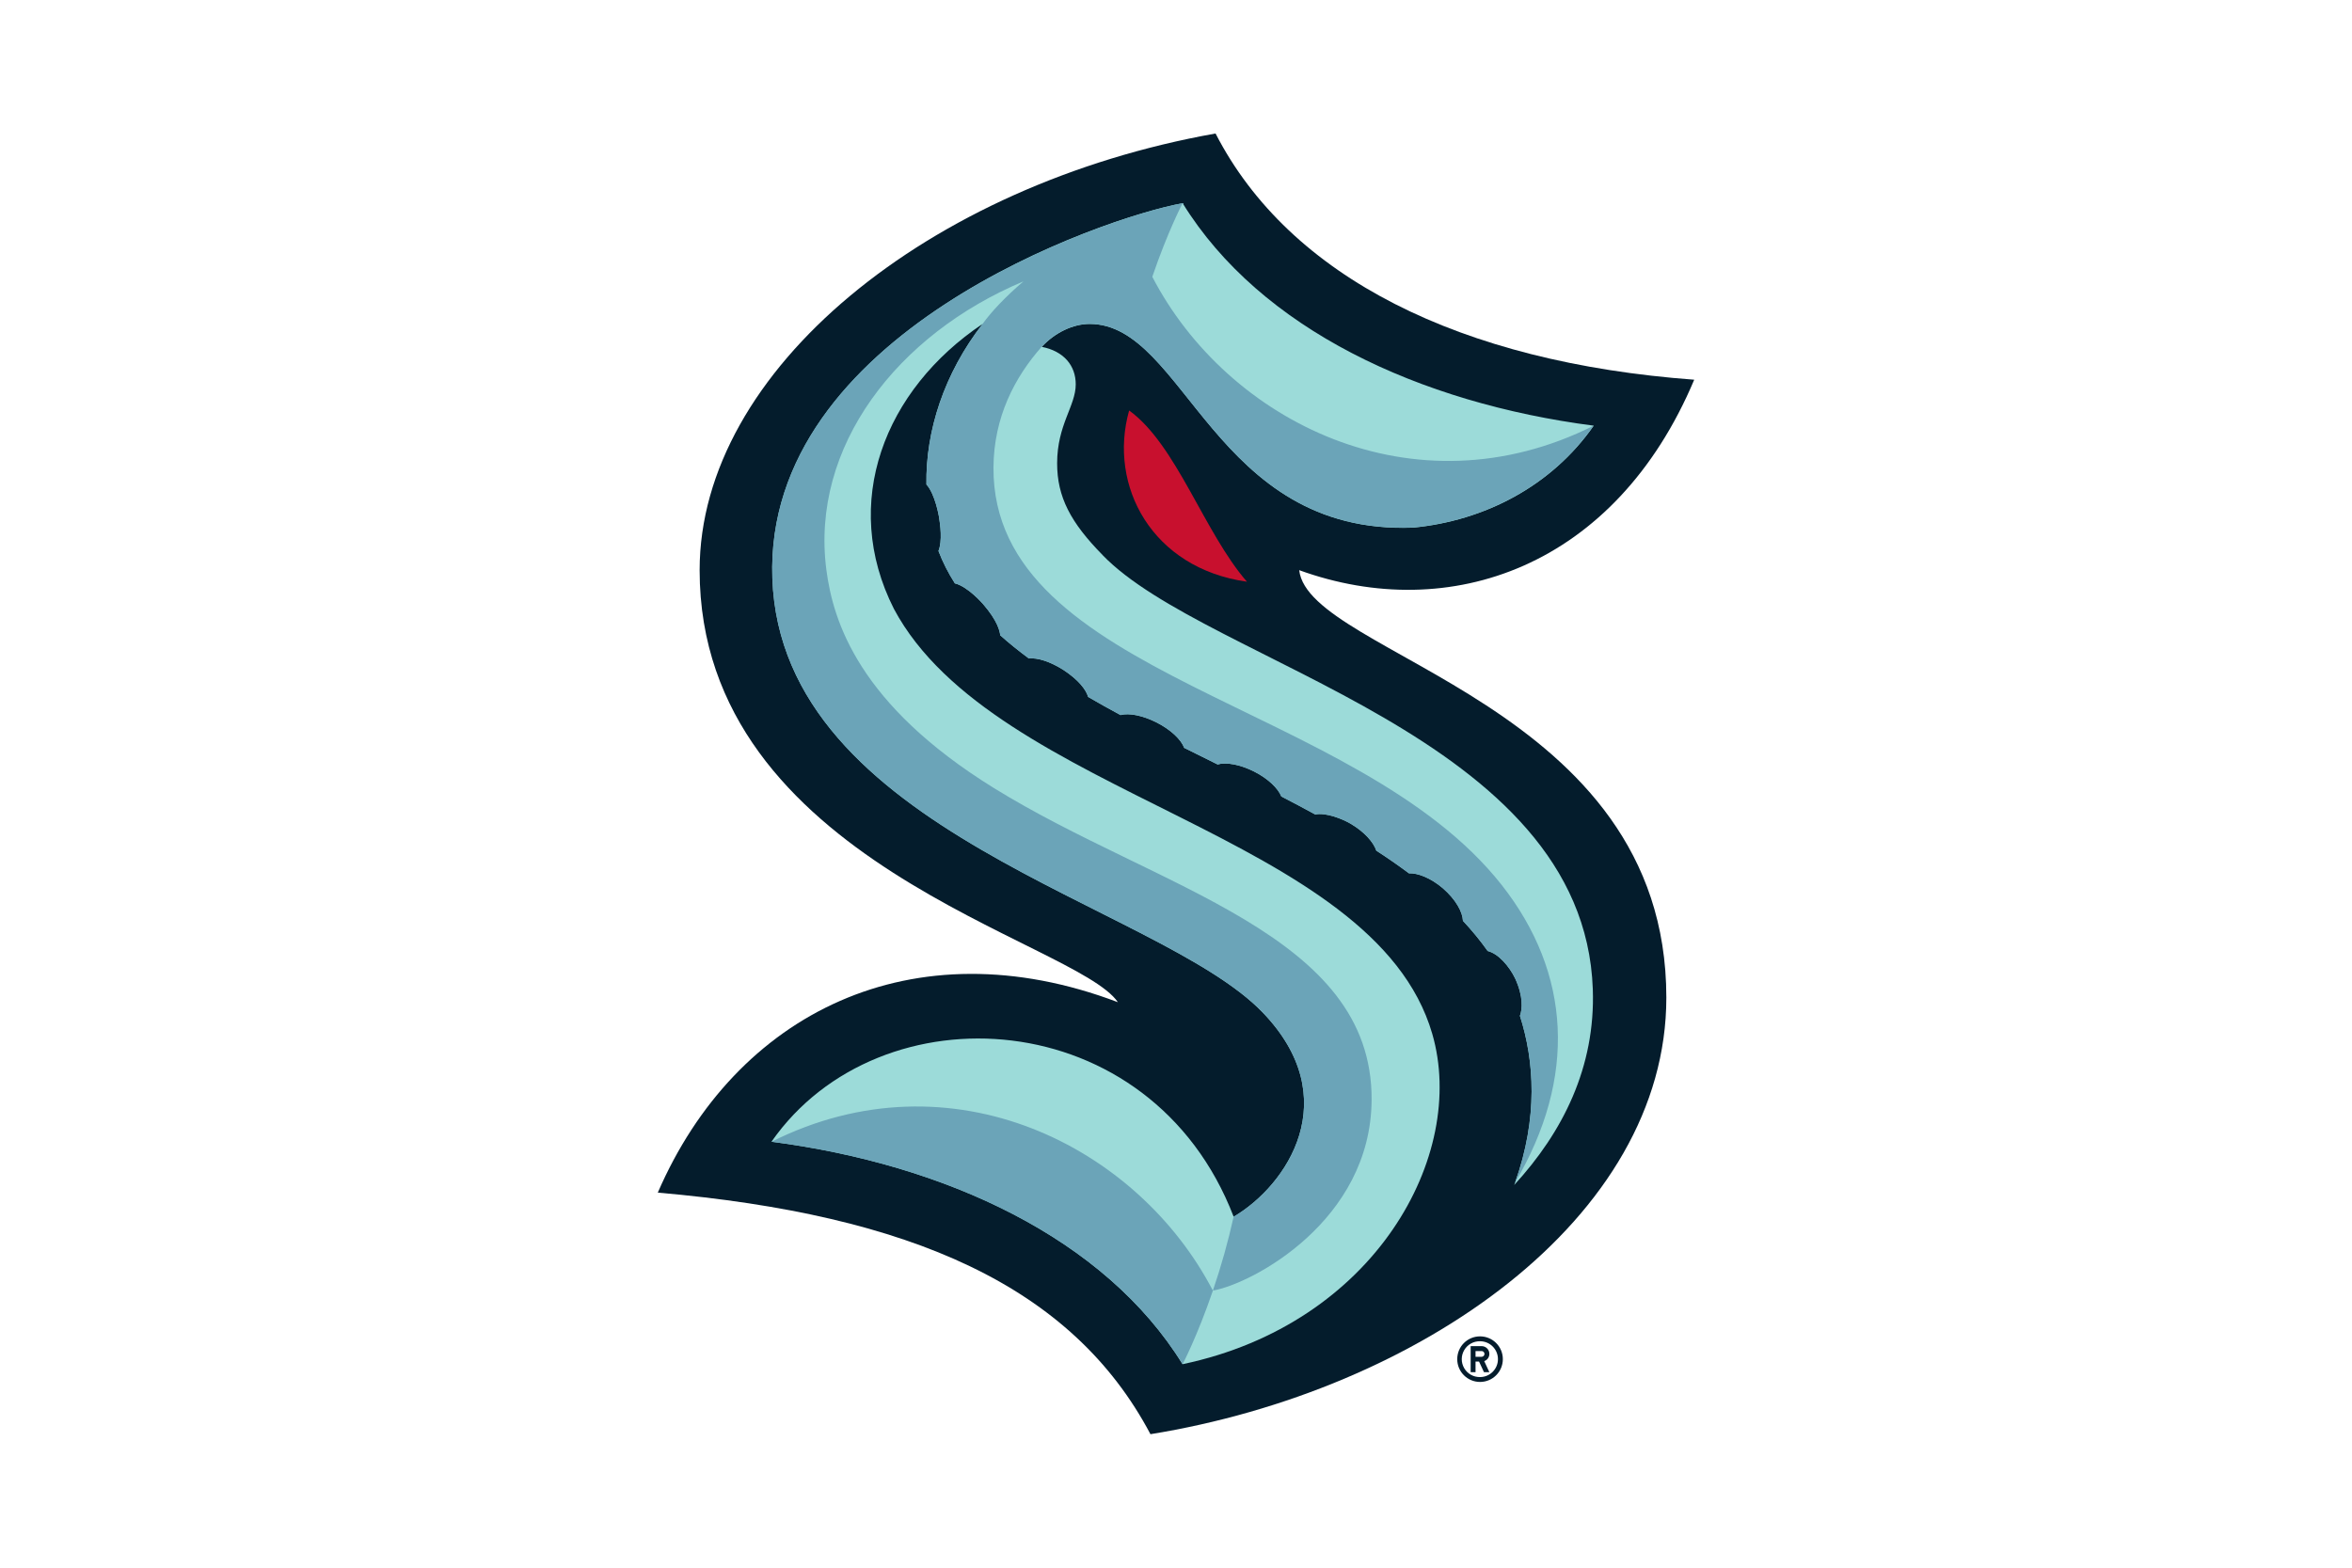
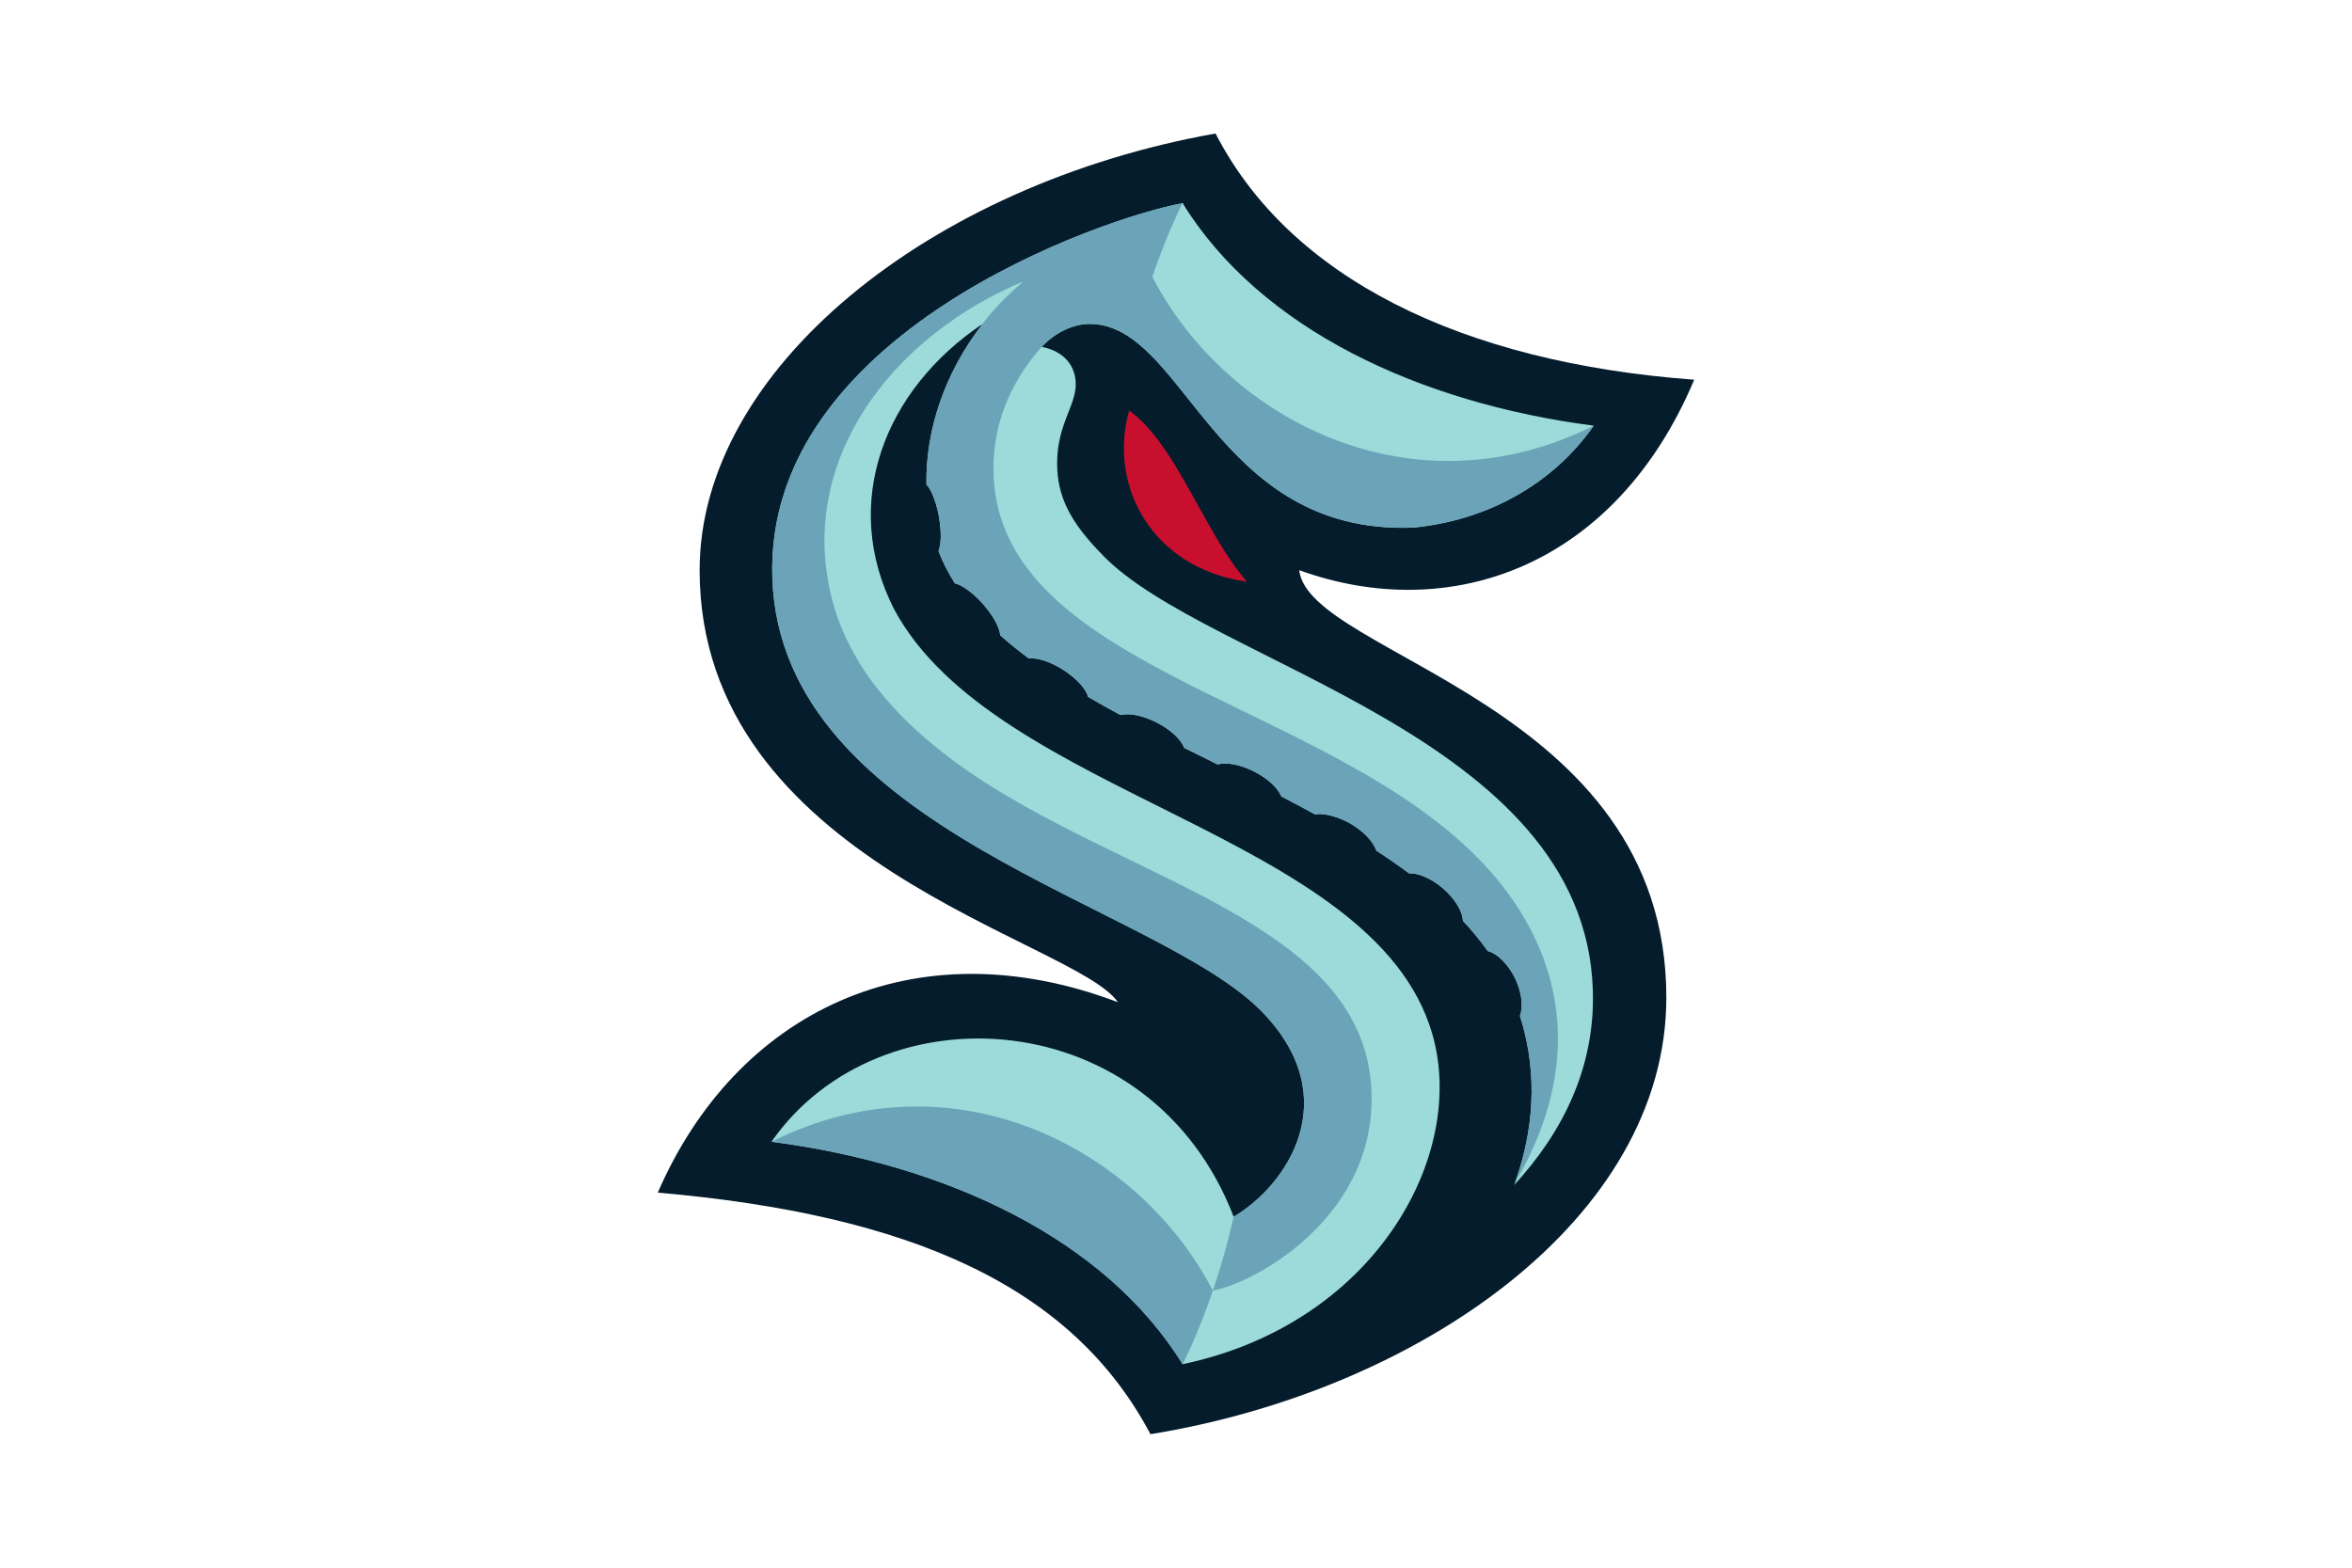
<svg xmlns="http://www.w3.org/2000/svg" viewBox="0 0 960 640">
  <path fill="#041c2c" d="M268.5 486.88c103.479 9.043 169.127 38.224 201.075 98.62 109.381-17.722 210.564-87.866 210.564-178.269 0-120.45-145.963-139.38-149.85-174.462 61.398 22.253 128.981-1.168 161.231-77.756-95.381-7.049-165.2-41.828-195.375-100.513-116.995 20.824-210.583 96.505-210.583 178.269 0 119.423 153.516 151.021 170.718 176.375-83.778-31.758-156.054 4.431-187.8 77.756z" />
  <path fill="#9cdbd9" d="M450.036 226.586c-13.094-13.312-18.553-23.723-18.553-37.458 0-15.729 7.594-23.422 7.594-32.222 0-7.572-4.754-13.513-13.859-15.306 5.399-5.82 12.731-9.344 19.56-9.344 39.039 0 50.561 86.254 132.023 83.153 29.027-2.779 56.463-16.896 73.706-41.627-71.128-9.223-136.072-39.452-167.798-90.826-32.915 5.981-170.941 53.61-167.456 153.136 3.646 103.795 157.162 132.634 200.109 177.201 33.862 35.142 10.011 70.566-11.824 83.435-33.721-87.664-144.532-93.907-188.647-30.631 71.128 9.224 136.071 39.452 167.798 90.826 78.46-16.453 116.31-85.248 101.907-134.87-23.85-82.106-178.675-96.565-219.728-173.475-21.937-43.279-3.908-89.477 36.218-116.362-15.752 20.3-23.286 43.681-22.944 65.572 3.566 3.886 5.077 12.969 5.117 13.15.524 3.182 1.45 9.888-.202 13.997 1.753 4.611 4.009 9.002 6.688 13.211 5.379 1.349 11.402 8.337 11.543 8.498 5.902 6.787 6.828 11.077 6.969 12.708 3.646 3.262 7.574 6.404 11.704 9.465 3.465-.403 8.722 1.269 14.08 4.672 6.164 4.048 9.246 8.036 10.113 11.036a470 470 0 0 0 13.214 7.391c3.445-.946 9.125.162 14.826 3.082 5.721 2.92 9.931 6.948 11.159 10.311 4.533 2.255 9.085 4.511 13.638 6.766 3.444-1.007 9.185 0 14.947 2.92 5.64 2.86 9.749 6.828 11.058 10.15 4.654 2.417 9.287 4.854 13.839 7.351 4.231-.866 10.999 1.712 14.665 3.907 5.439 3.242 9.165 7.472 10.273 10.875a235 235 0 0 1 13.315 9.244c3.606-.161 8.904 1.893 13.839 6.102 5.338 4.632 8.078 9.747 8.199 13.291 3.686 3.948 7.07 8.056 10.092 12.325 4.371 1.088 8.762 6.143 11.22 11.197 3.404 7.391 2.941 12.607 1.954 15.286 5.882 18.366 7.473 41.506-1.994 68.109-.101.282-.222.604-.363.947 19.822-21.569 33.217-48.112 32.089-79.992-3.646-103.795-157.162-132.634-200.109-177.201z" />
  <path fill="#c8102e" d="M508.957 237.481c-17.546-20.179-28.746-55.926-48.084-69.902-8.682 30.792 9.387 64.464 48.084 69.902" />
  <path fill="#6ba4b8" d="M495.057 526.896c-6.325 18.548-12.368 30.047-12.368 30.047-31.727-51.374-96.67-81.582-167.798-90.826 73.505-36.834 149.588 1.913 180.166 60.779m155.43-353.114c-73.505 36.834-149.588-1.913-180.167-60.779 6.326-18.548 12.369-30.047 12.369-30.047-31.082 5.66-170.981 52.764-167.456 153.136 3.646 103.795 157.162 132.634 200.109 177.201 33.862 35.142 10.011 70.566-11.825 83.435a281 281 0 0 1-8.46 30.148c15.994-2.78 64.48-28.436 64.783-77.817.443-68.049-87.545-86.073-154.222-127.377-54.891-33.995-65.548-67.727-68.327-89.074-6.547-50.227 28.906-96.103 80.434-117.732-7.393 6.304-13.134 12.446-16.659 17.34-15.752 20.3-23.286 43.681-22.944 65.572 3.566 3.886 5.076 12.969 5.117 13.15.523 3.182 1.45 9.888-.202 13.997 1.753 4.611 4.009 9.002 6.688 13.211 5.378 1.349 11.401 8.337 11.542 8.498 5.903 6.787 6.829 11.077 6.97 12.708 3.646 3.262 7.574 6.404 11.704 9.465 3.464-.403 8.722 1.269 14.08 4.672 6.164 4.028 9.246 8.036 10.112 11.036a472 472 0 0 0 13.215 7.391c3.444-.946 9.125.162 14.826 3.082 5.72 2.92 9.931 6.948 11.159 10.311 4.533 2.255 9.085 4.511 13.638 6.766 3.444-1.007 9.185 0 14.946 2.92 5.641 2.86 9.75 6.828 11.059 10.15 4.654 2.417 9.287 4.854 13.839 7.351 4.23-.866 10.999 1.712 14.665 3.907 5.439 3.242 9.165 7.472 10.273 10.875a235 235 0 0 1 13.315 9.244c3.606-.161 8.904 1.893 13.839 6.102 5.338 4.632 8.078 9.747 8.199 13.291 3.686 3.948 7.07 8.056 10.092 12.325 4.371 1.088 8.762 6.143 11.22 11.197 3.404 7.391 2.941 12.607 1.954 15.286 5.882 18.366 7.473 41.506-1.995 68.109 25.321-42.916 22.884-85.509-5.418-121.517-59.163-75.259-208.005-84.241-207.461-170.516.141-20.521 8.702-36.854 19.68-49.239 5.399-5.82 12.731-9.344 19.56-9.344 39.038 0 50.561 86.254 132.022 83.153 29.028-2.779 56.463-16.897 73.707-41.627z" />
-   <path fill="#041c2c" d="M594.789 554.869c0 5.135 4.17 9.304 9.307 9.304s9.306-4.169 9.306-9.304-4.15-9.305-9.306-9.305-9.307 4.169-9.307 9.305m16.619 0c0 4.027-3.263 7.31-7.312 7.31a7.312 7.312 0 1 1 0-14.621 7.3 7.3 0 0 1 7.312 7.311" />
-   <path fill="#041c2c" d="M600.268 560.185h1.994v-4.33h1.431l2.014 4.33h2.196l-2.095-4.511a3.12 3.12 0 0 0 2.095-2.96 3.15 3.15 0 0 0-3.143-3.162h-4.492zm1.994-8.619h2.498c.625 0 1.148.523 1.148 1.168s-.523 1.168-1.148 1.168h-2.498z" />
</svg>
